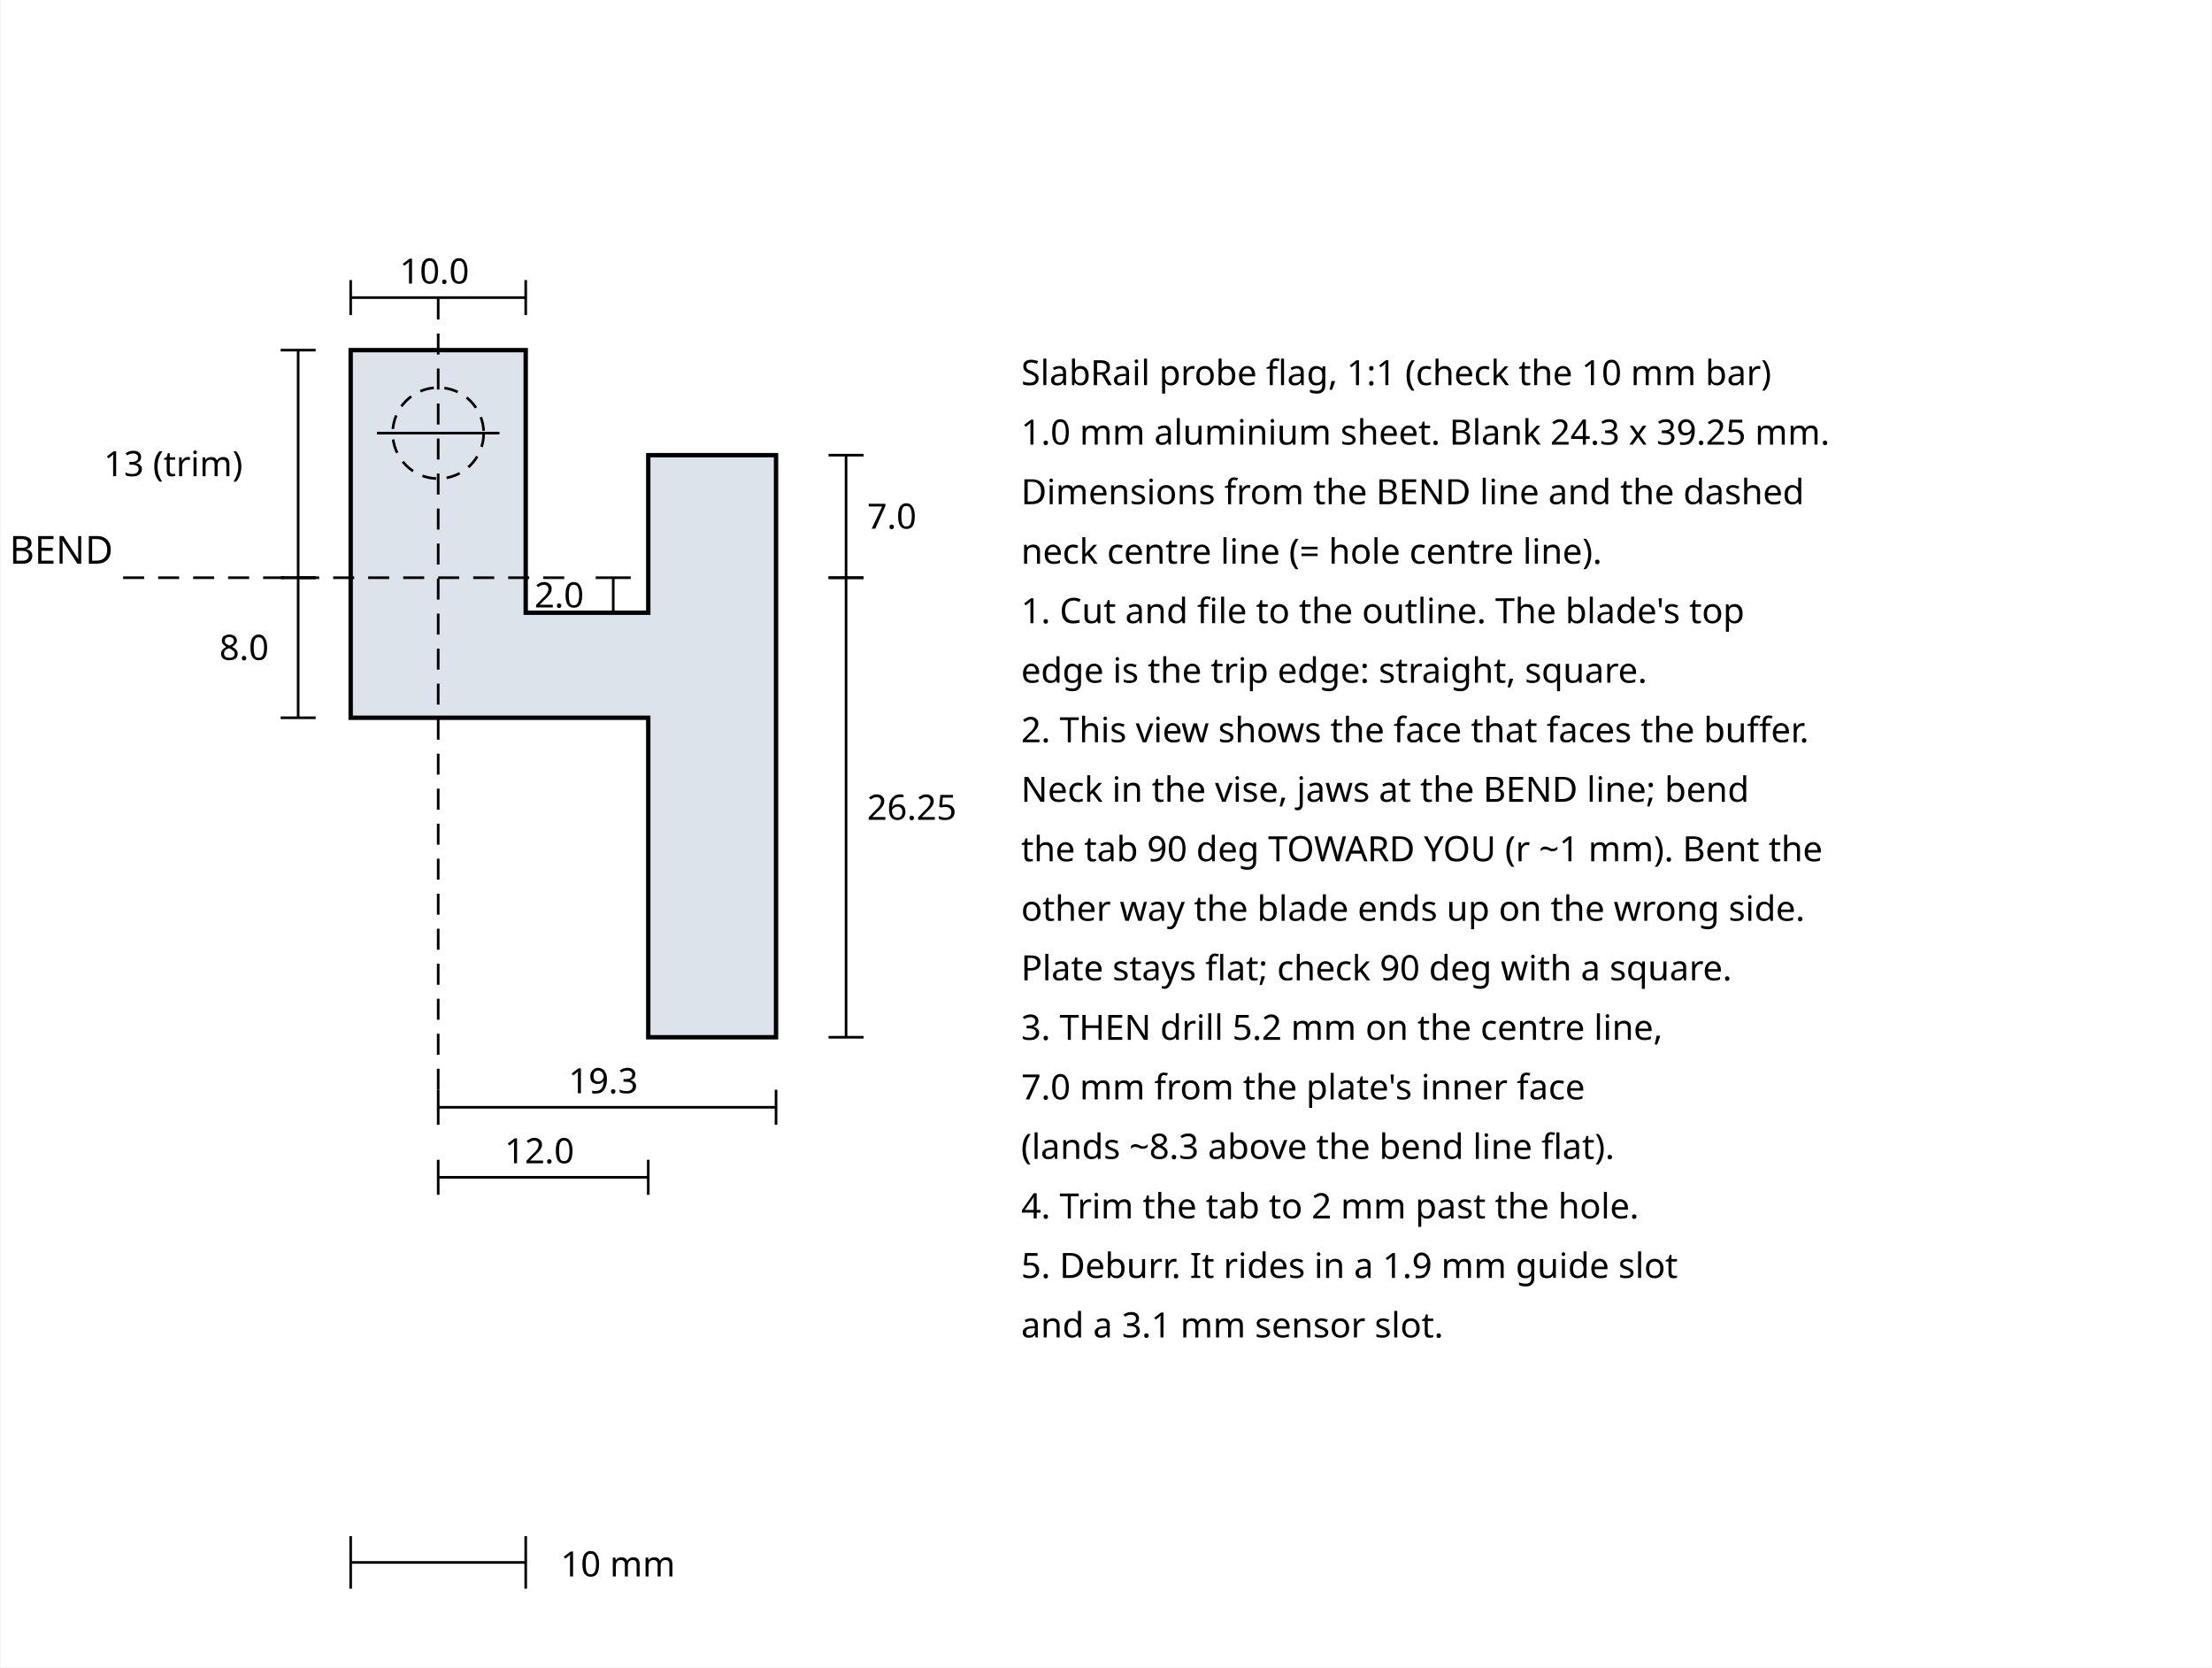
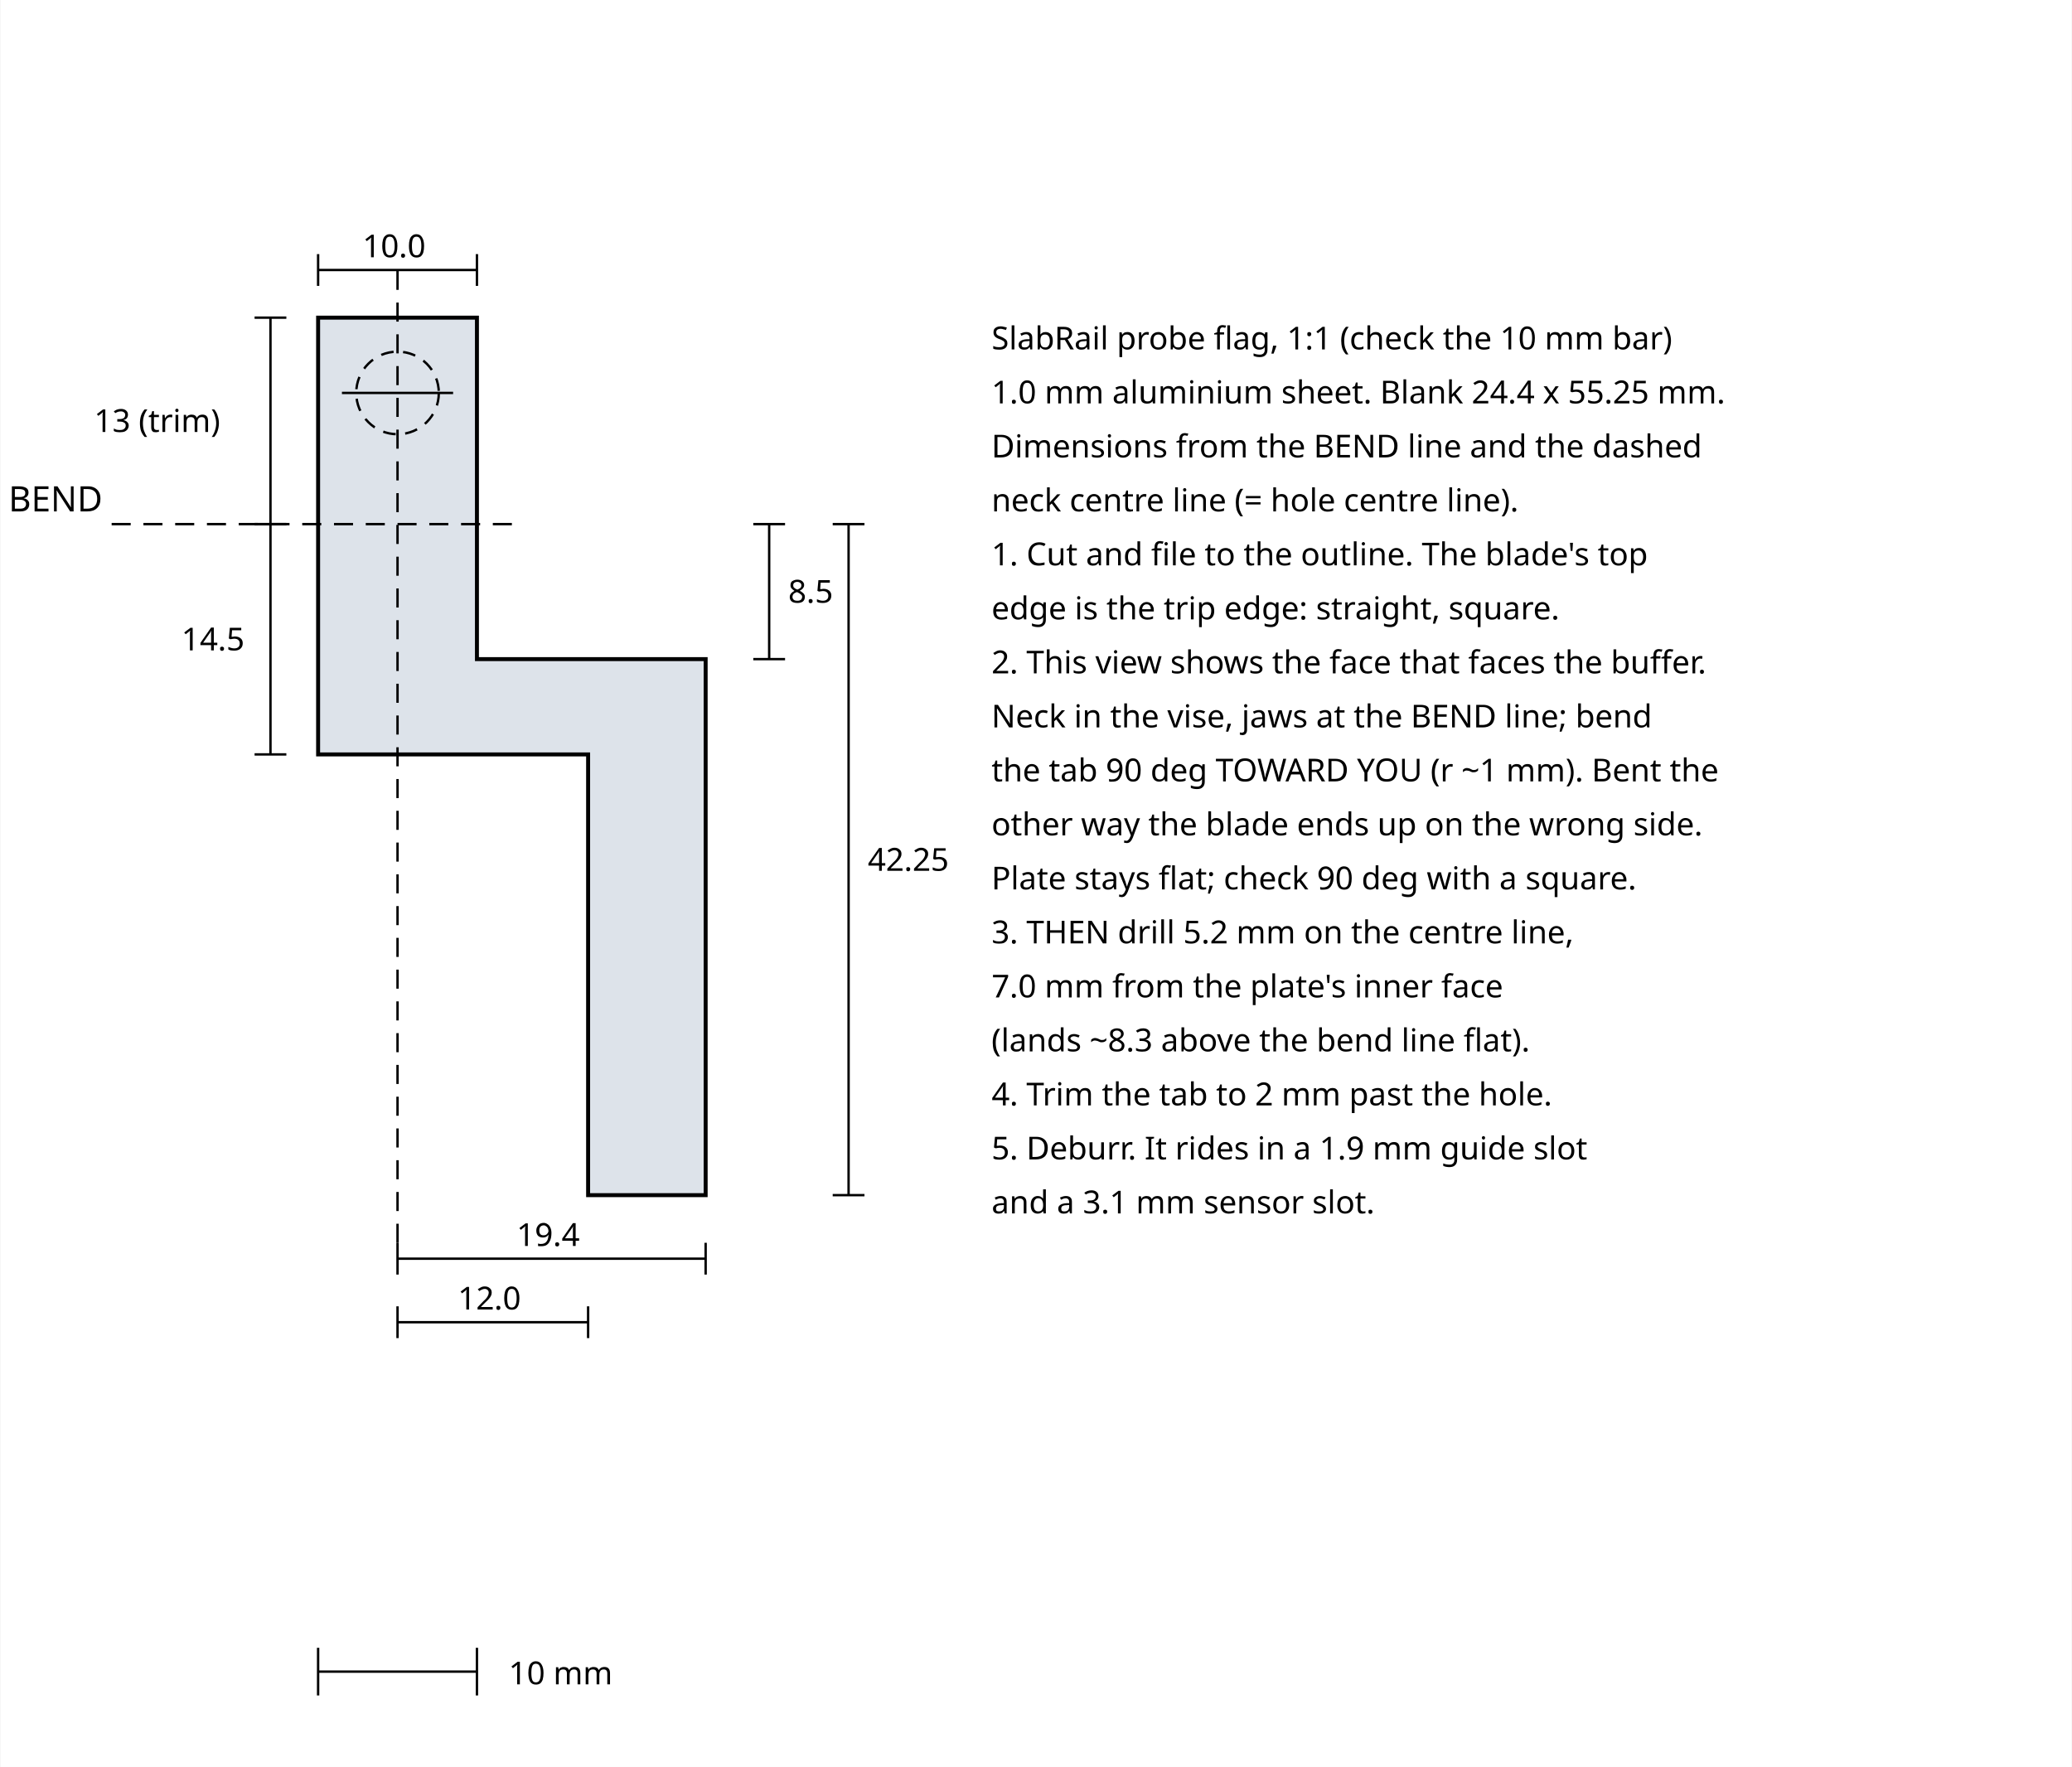
- <svg xmlns="http://www.w3.org/2000/svg" width="126.3mm" height="95.2mm" viewBox="0 0 126.30 95.25">
-   <rect width="126.30" height="95.25" fill="white" />
-   <polygon points="20.00,41.00 37.00,41.00 37.00,59.25 44.30,59.25 44.30,26.00 37.00,26.00 37.00,35.00 30.00,35.00 30.00,20.00 20.00,20.00" fill="#dde3ea" stroke="black" stroke-width="0.25" />
+ <svg xmlns="http://www.w3.org/2000/svg" width="130.4mm" height="111.2mm" viewBox="0 0 130.40 111.25">
+   <rect width="130.40" height="111.25" fill="white" />
+   <polygon points="20.00,47.50 37.00,47.50 37.00,75.25 44.40,75.25 44.40,41.50 30.00,41.50 30.00,20.00 20.00,20.00" fill="#dde3ea" stroke="black" stroke-width="0.25" />
  <line x1="7.00" y1="33.00" x2="33.00" y2="33.00" stroke="black" stroke-width="0.15" stroke-dasharray="1.2,0.8" />
  <text x="0.50" y="32.20" font-family="sans-serif" font-size="2.2">BEND</text>
-   <line x1="25.00" y1="62.25" x2="25.00" y2="17.00" stroke="black" stroke-width="0.15" stroke-dasharray="1.2,0.8" />
+   <line x1="25.00" y1="78.25" x2="25.00" y2="17.00" stroke="black" stroke-width="0.15" stroke-dasharray="1.2,0.8" />
  <circle cx="25.00" cy="24.74" r="2.60" fill="none" stroke="black" stroke-width="0.15" stroke-dasharray="0.8,0.6" />
  <line x1="21.50" y1="24.74" x2="28.50" y2="24.74" stroke="black" stroke-width="0.15" />
-   <line x1="25.00" y1="63.25" x2="44.30" y2="63.25" stroke="black" stroke-width="0.15" />
-   <line x1="25.00" y1="64.25" x2="25.00" y2="62.25" stroke="black" stroke-width="0.15" />
-   <line x1="44.30" y1="64.25" x2="44.30" y2="62.25" stroke="black" stroke-width="0.15" />
-   <text x="32.45" y="62.45" font-family="sans-serif" font-size="2.0">19.3</text>
-   <line x1="25.00" y1="67.25" x2="37.00" y2="67.25" stroke="black" stroke-width="0.15" />
-   <line x1="25.00" y1="68.25" x2="25.00" y2="66.25" stroke="black" stroke-width="0.15" />
-   <line x1="37.00" y1="68.25" x2="37.00" y2="66.25" stroke="black" stroke-width="0.15" />
-   <text x="28.80" y="66.45" font-family="sans-serif" font-size="2.0">12.0</text>
+   <line x1="25.00" y1="79.25" x2="44.40" y2="79.25" stroke="black" stroke-width="0.15" />
+   <line x1="25.00" y1="80.25" x2="25.00" y2="78.25" stroke="black" stroke-width="0.15" />
+   <line x1="44.40" y1="80.25" x2="44.40" y2="78.25" stroke="black" stroke-width="0.15" />
+   <text x="32.50" y="78.45" font-family="sans-serif" font-size="2.0">19.4</text>
+   <line x1="25.00" y1="83.25" x2="37.00" y2="83.25" stroke="black" stroke-width="0.15" />
+   <line x1="25.00" y1="84.25" x2="25.00" y2="82.25" stroke="black" stroke-width="0.15" />
+   <line x1="37.00" y1="84.25" x2="37.00" y2="82.25" stroke="black" stroke-width="0.15" />
+   <text x="28.80" y="82.45" font-family="sans-serif" font-size="2.0">12.0</text>
  <line x1="20.00" y1="17.00" x2="30.00" y2="17.00" stroke="black" stroke-width="0.15" />
  <line x1="20.00" y1="18.00" x2="20.00" y2="16.00" stroke="black" stroke-width="0.15" />
  <line x1="30.00" y1="18.00" x2="30.00" y2="16.00" stroke="black" stroke-width="0.15" />
  <text x="22.80" y="16.20" font-family="sans-serif" font-size="2.0">10.0</text>
-   <line x1="48.30" y1="33.00" x2="48.30" y2="26.00" stroke="black" stroke-width="0.15" />
-   <line x1="47.30" y1="33.00" x2="49.30" y2="33.00" stroke="black" stroke-width="0.15" />
-   <line x1="47.30" y1="26.00" x2="49.30" y2="26.00" stroke="black" stroke-width="0.15" />
-   <text x="49.50" y="30.20" font-family="sans-serif" font-size="2.0">7.0</text>
-   <line x1="48.30" y1="33.00" x2="48.30" y2="59.25" stroke="black" stroke-width="0.15" />
-   <line x1="47.30" y1="33.00" x2="49.30" y2="33.00" stroke="black" stroke-width="0.15" />
-   <line x1="47.30" y1="59.25" x2="49.30" y2="59.25" stroke="black" stroke-width="0.15" />
-   <text x="49.50" y="46.83" font-family="sans-serif" font-size="2.0">26.25</text>
-   <line x1="35.00" y1="33.00" x2="35.00" y2="35.00" stroke="black" stroke-width="0.15" />
-   <line x1="34.00" y1="33.00" x2="36.00" y2="33.00" stroke="black" stroke-width="0.15" />
-   <line x1="34.00" y1="35.00" x2="36.00" y2="35.00" stroke="black" stroke-width="0.15" />
-   <text x="30.50" y="34.70" font-family="sans-serif" font-size="2.0">2.0</text>
-   <line x1="17.00" y1="33.00" x2="17.00" y2="41.00" stroke="black" stroke-width="0.15" />
+   <line x1="48.40" y1="33.00" x2="48.40" y2="41.50" stroke="black" stroke-width="0.15" />
+   <line x1="47.40" y1="33.00" x2="49.40" y2="33.00" stroke="black" stroke-width="0.15" />
+   <line x1="47.40" y1="41.50" x2="49.40" y2="41.50" stroke="black" stroke-width="0.15" />
+   <text x="49.60" y="37.95" font-family="sans-serif" font-size="2.0">8.5</text>
+   <line x1="53.40" y1="33.00" x2="53.40" y2="75.25" stroke="black" stroke-width="0.15" />
+   <line x1="52.40" y1="33.00" x2="54.40" y2="33.00" stroke="black" stroke-width="0.15" />
+   <line x1="52.40" y1="75.25" x2="54.40" y2="75.25" stroke="black" stroke-width="0.15" />
+   <text x="54.60" y="54.83" font-family="sans-serif" font-size="2.0">42.25</text>
+   <line x1="17.00" y1="33.00" x2="17.00" y2="47.50" stroke="black" stroke-width="0.15" />
  <line x1="16.00" y1="33.00" x2="18.00" y2="33.00" stroke="black" stroke-width="0.15" />
-   <line x1="16.00" y1="41.00" x2="18.00" y2="41.00" stroke="black" stroke-width="0.15" />
-   <text x="12.50" y="37.70" font-family="sans-serif" font-size="2.0">8.0</text>
+   <line x1="16.00" y1="47.50" x2="18.00" y2="47.50" stroke="black" stroke-width="0.15" />
+   <text x="11.40" y="40.95" font-family="sans-serif" font-size="2.0">14.5</text>
  <line x1="17.00" y1="33.00" x2="17.00" y2="20.00" stroke="black" stroke-width="0.15" />
  <line x1="16.00" y1="33.00" x2="18.00" y2="33.00" stroke="black" stroke-width="0.15" />
  <line x1="16.00" y1="20.00" x2="18.00" y2="20.00" stroke="black" stroke-width="0.15" />
  <text x="5.90" y="27.20" font-family="sans-serif" font-size="2.0">13 (trim)</text>
-   <text x="58.30" y="22.00" font-family="sans-serif" font-size="2.0">SlabRail probe flag, 1:1 (check the 10 mm bar)</text>
-   <text x="58.30" y="25.40" font-family="sans-serif" font-size="2.0">1.0 mm aluminium sheet. Blank 24.3 x 39.25 mm.</text>
-   <text x="58.30" y="28.80" font-family="sans-serif" font-size="2.0">Dimensions from the BEND line and the dashed</text>
-   <text x="58.30" y="32.20" font-family="sans-serif" font-size="2.0">neck centre line (= hole centre line).</text>
-   <text x="58.30" y="35.60" font-family="sans-serif" font-size="2.0">1. Cut and file to the outline. The blade's top</text>
-   <text x="58.30" y="39.00" font-family="sans-serif" font-size="2.0">   edge is the trip edge: straight, square.</text>
-   <text x="58.30" y="42.40" font-family="sans-serif" font-size="2.0">2. This view shows the face that faces the buffer.</text>
-   <text x="58.30" y="45.80" font-family="sans-serif" font-size="2.0">   Neck in the vise, jaws at the BEND line; bend</text>
-   <text x="58.30" y="49.20" font-family="sans-serif" font-size="2.0">   the tab 90 deg TOWARD YOU (r ~1 mm). Bent the</text>
-   <text x="58.30" y="52.60" font-family="sans-serif" font-size="2.0">   other way the blade ends up on the wrong side.</text>
-   <text x="58.30" y="56.00" font-family="sans-serif" font-size="2.0">   Plate stays flat; check 90 deg with a square.</text>
-   <text x="58.30" y="59.40" font-family="sans-serif" font-size="2.0">3. THEN drill 5.2 mm on the centre line,</text>
-   <text x="58.30" y="62.80" font-family="sans-serif" font-size="2.0">   7.0 mm from the plate's inner face</text>
-   <text x="58.30" y="66.20" font-family="sans-serif" font-size="2.0">   (lands ~8.3 above the bend line flat).</text>
-   <text x="58.30" y="69.60" font-family="sans-serif" font-size="2.0">4. Trim the tab to 2 mm past the hole.</text>
-   <text x="58.30" y="73.00" font-family="sans-serif" font-size="2.0">5. Deburr. It rides in a 1.9 mm guide slot</text>
-   <text x="58.30" y="76.40" font-family="sans-serif" font-size="2.0">   and a 3.1 mm sensor slot.</text>
-   <line x1="20.00" y1="89.25" x2="30.00" y2="89.25" stroke="black" stroke-width="0.15" />
-   <line x1="20.00" y1="87.75" x2="20.00" y2="90.75" stroke="black" stroke-width="0.15" />
-   <line x1="30.00" y1="87.75" x2="30.00" y2="90.75" stroke="black" stroke-width="0.15" />
-   <text x="32.00" y="90.05" font-family="sans-serif" font-size="2.0">10 mm</text>
+   <text x="62.40" y="22.00" font-family="sans-serif" font-size="2.0">SlabRail probe flag, 1:1 (check the 10 mm bar)</text>
+   <text x="62.40" y="25.40" font-family="sans-serif" font-size="2.0">1.0 mm aluminium sheet. Blank 24.4 x 55.25 mm.</text>
+   <text x="62.40" y="28.80" font-family="sans-serif" font-size="2.0">Dimensions from the BEND line and the dashed</text>
+   <text x="62.40" y="32.20" font-family="sans-serif" font-size="2.0">neck centre line (= hole centre line).</text>
+   <text x="62.40" y="35.60" font-family="sans-serif" font-size="2.0">1. Cut and file to the outline. The blade's top</text>
+   <text x="62.40" y="39.00" font-family="sans-serif" font-size="2.0">   edge is the trip edge: straight, square.</text>
+   <text x="62.40" y="42.40" font-family="sans-serif" font-size="2.0">2. This view shows the face that faces the buffer.</text>
+   <text x="62.40" y="45.80" font-family="sans-serif" font-size="2.0">   Neck in the vise, jaws at the BEND line; bend</text>
+   <text x="62.40" y="49.20" font-family="sans-serif" font-size="2.0">   the tab 90 deg TOWARD YOU (r ~1 mm). Bent the</text>
+   <text x="62.40" y="52.60" font-family="sans-serif" font-size="2.0">   other way the blade ends up on the wrong side.</text>
+   <text x="62.40" y="56.00" font-family="sans-serif" font-size="2.0">   Plate stays flat; check 90 deg with a square.</text>
+   <text x="62.40" y="59.40" font-family="sans-serif" font-size="2.0">3. THEN drill 5.2 mm on the centre line,</text>
+   <text x="62.40" y="62.80" font-family="sans-serif" font-size="2.0">   7.0 mm from the plate's inner face</text>
+   <text x="62.40" y="66.20" font-family="sans-serif" font-size="2.0">   (lands ~8.3 above the bend line flat).</text>
+   <text x="62.40" y="69.60" font-family="sans-serif" font-size="2.0">4. Trim the tab to 2 mm past the hole.</text>
+   <text x="62.40" y="73.00" font-family="sans-serif" font-size="2.0">5. Deburr. It rides in a 1.9 mm guide slot</text>
+   <text x="62.40" y="76.40" font-family="sans-serif" font-size="2.0">   and a 3.1 mm sensor slot.</text>
+   <line x1="20.00" y1="105.25" x2="30.00" y2="105.25" stroke="black" stroke-width="0.15" />
+   <line x1="20.00" y1="103.75" x2="20.00" y2="106.75" stroke="black" stroke-width="0.15" />
+   <line x1="30.00" y1="103.75" x2="30.00" y2="106.75" stroke="black" stroke-width="0.15" />
+   <text x="32.00" y="106.05" font-family="sans-serif" font-size="2.0">10 mm</text>
</svg>
